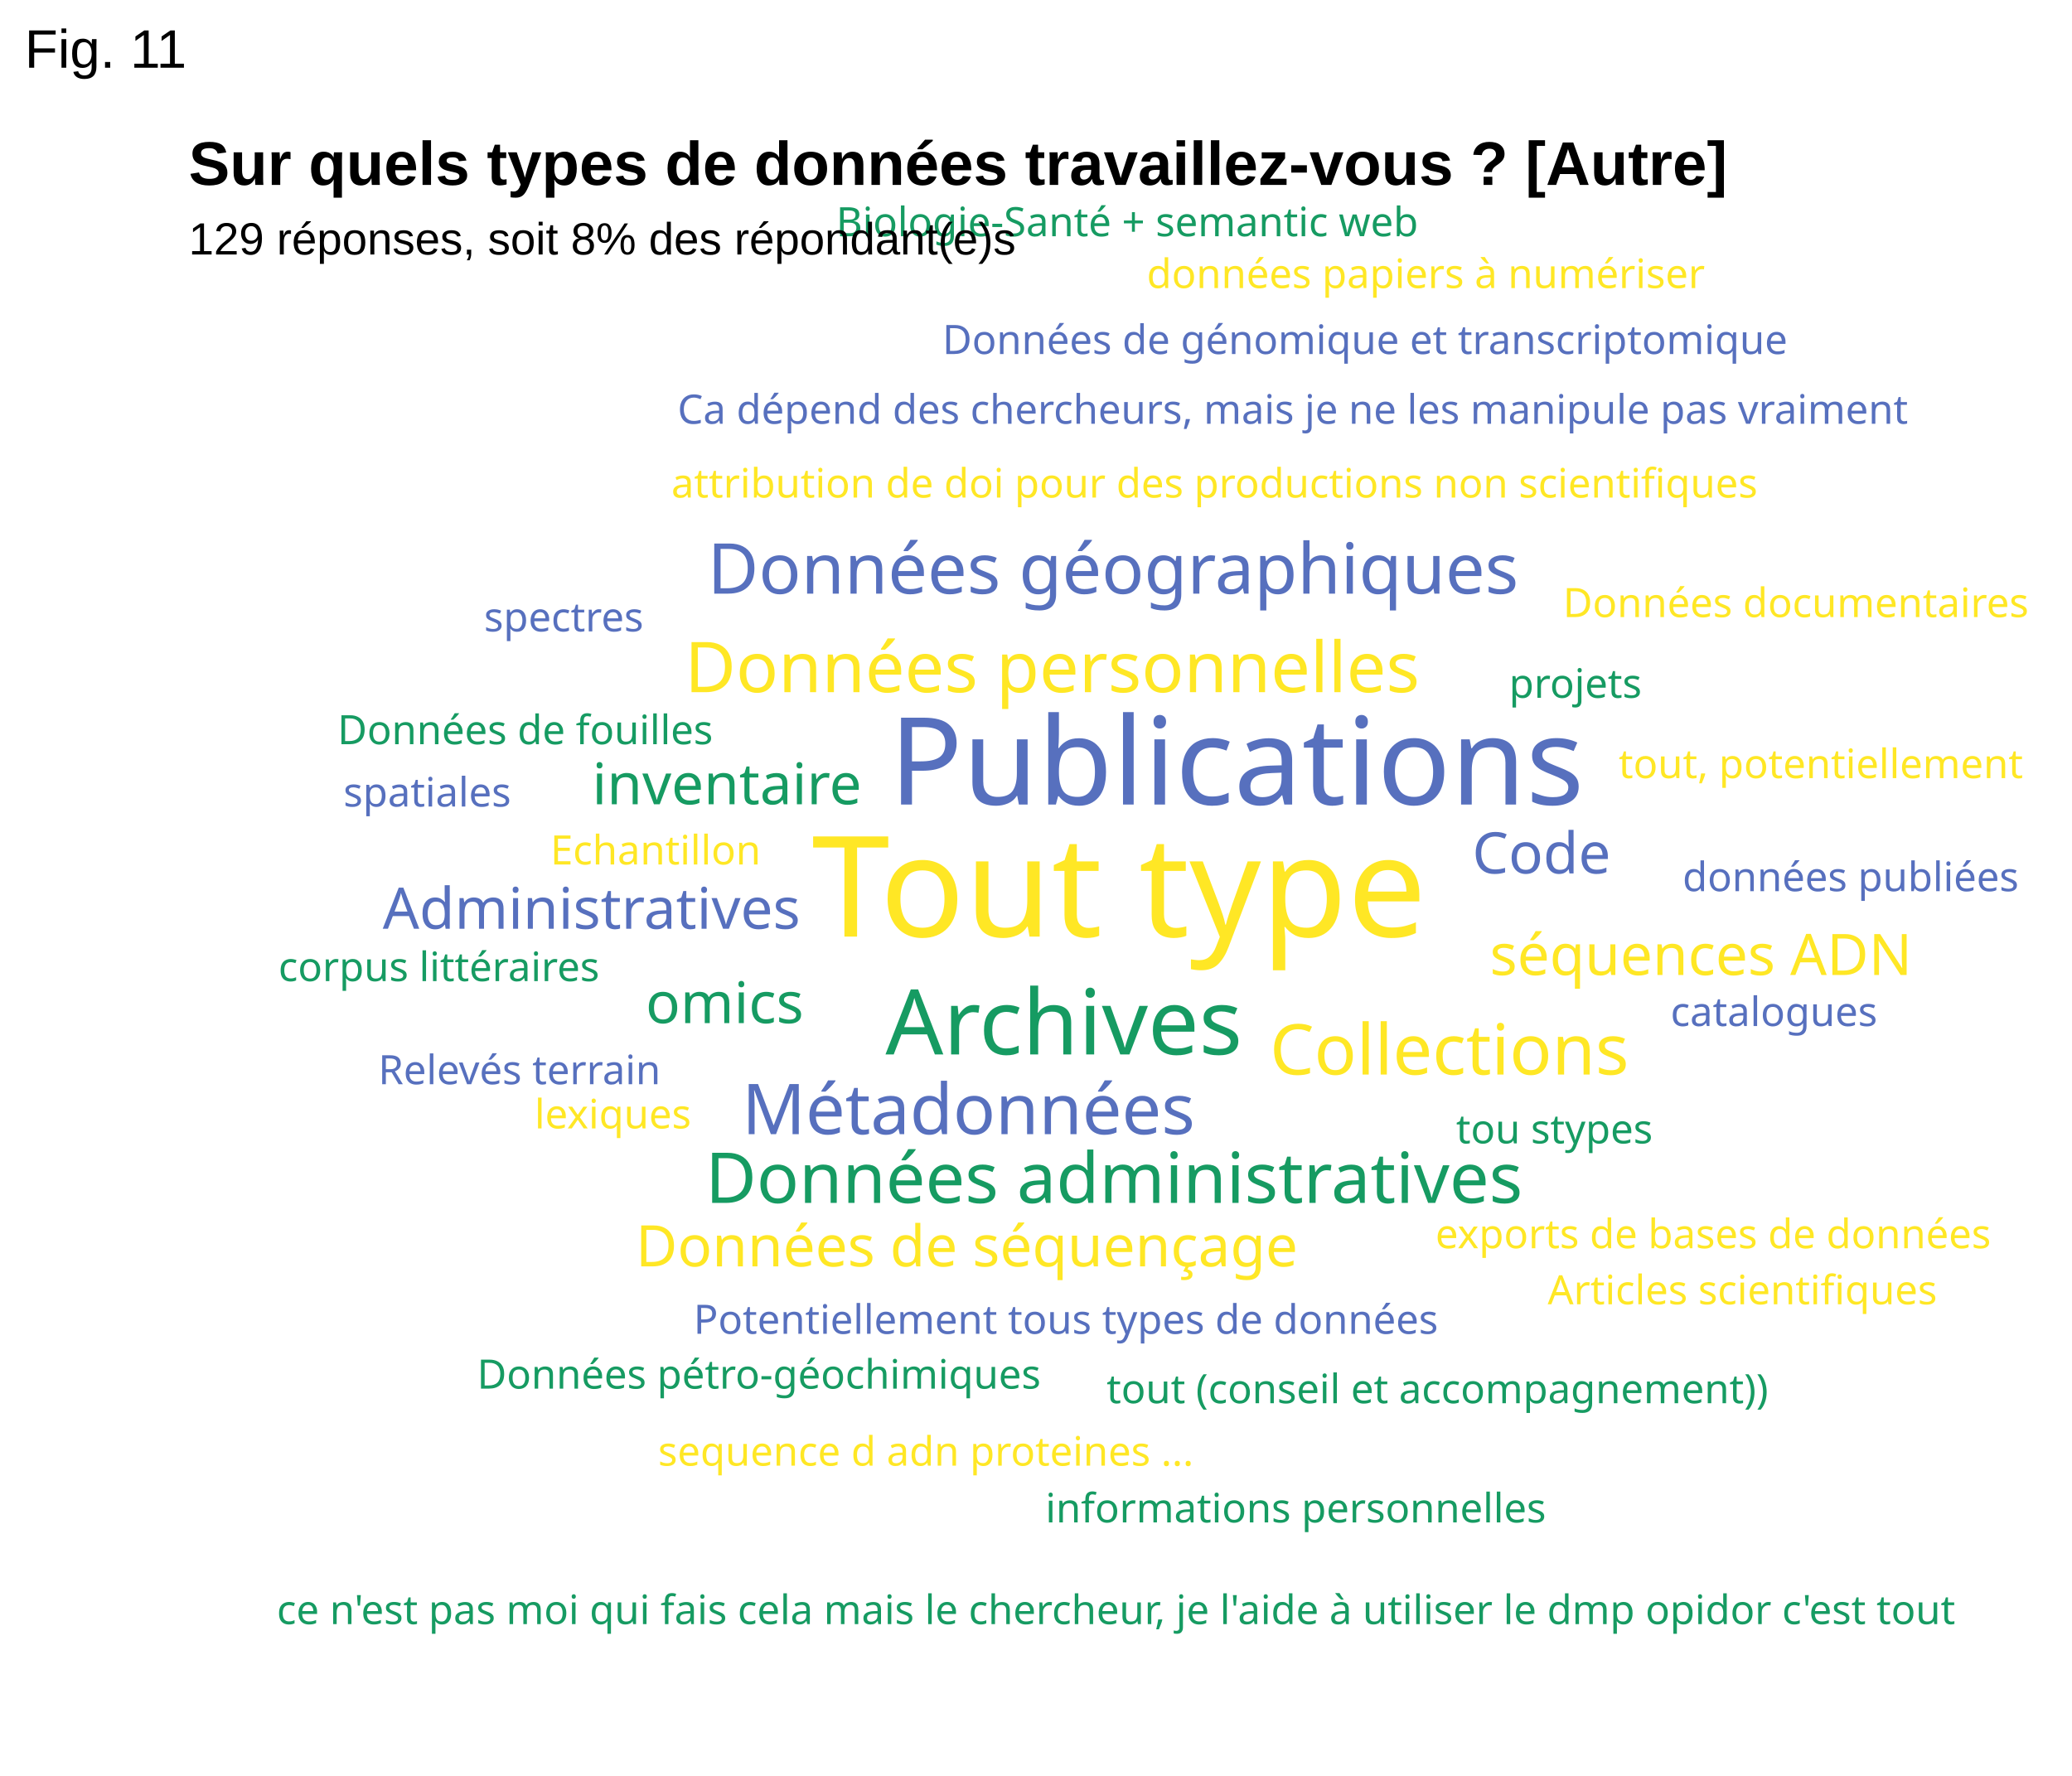
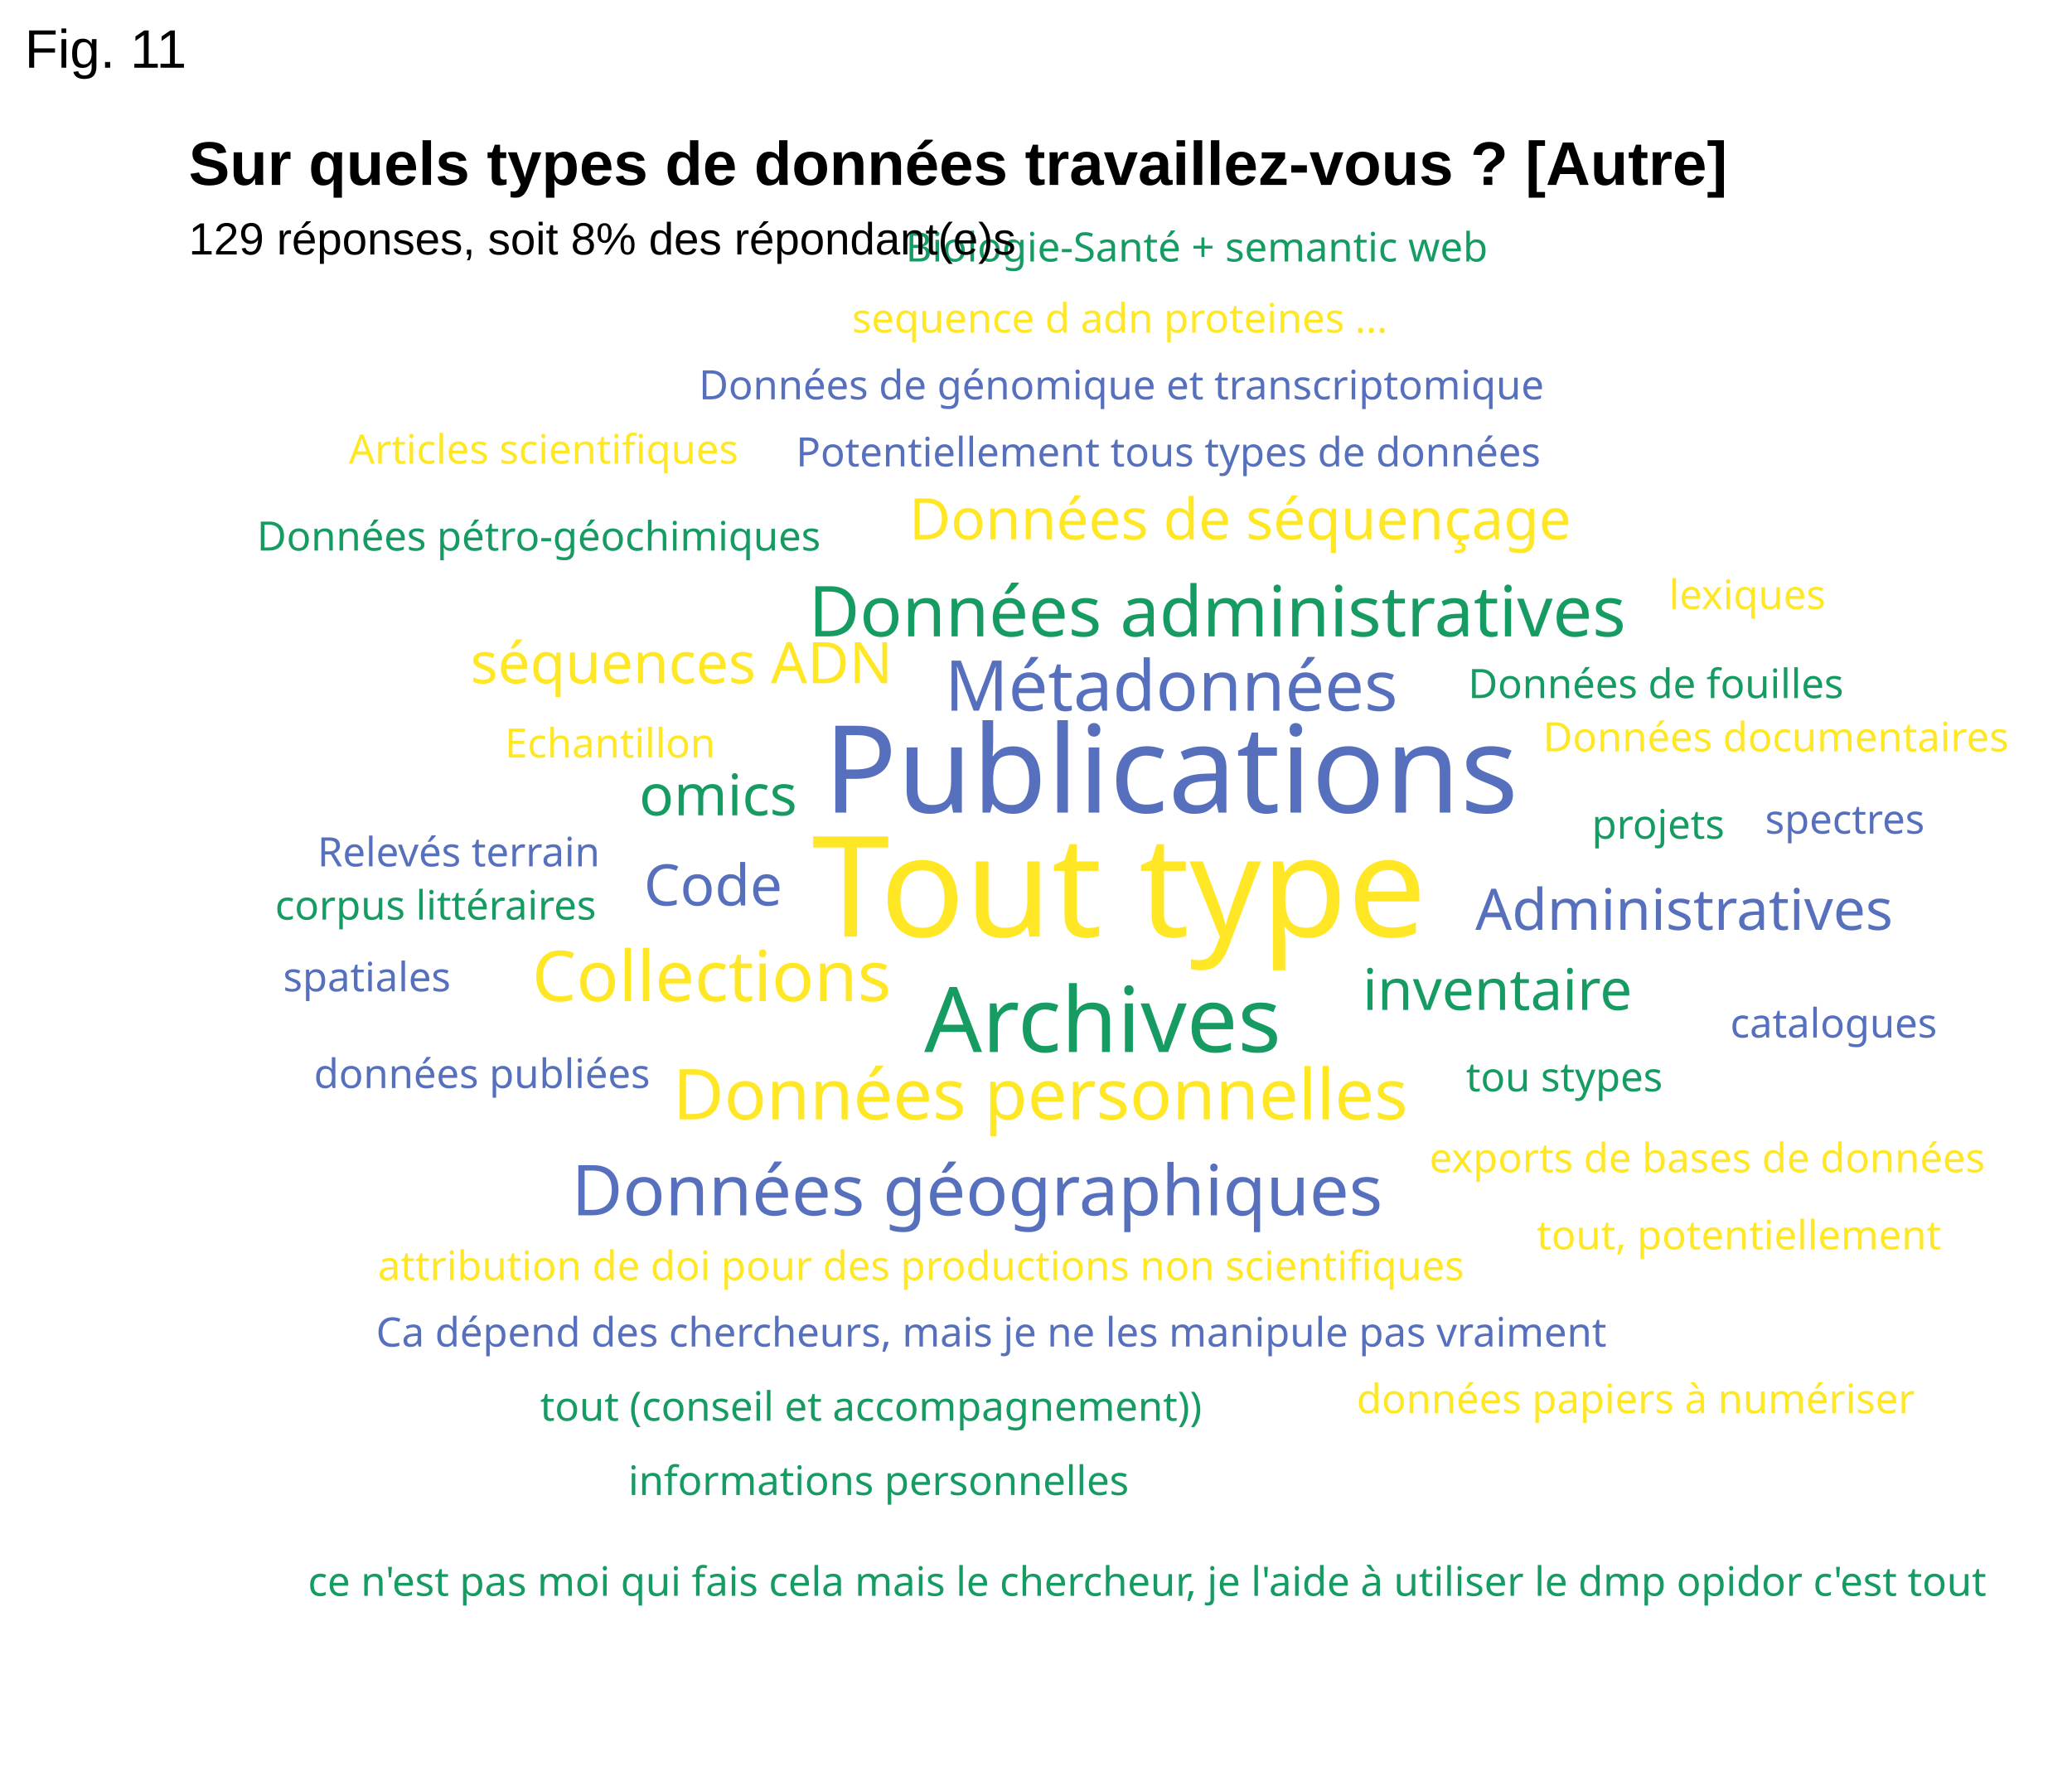
<svg xmlns="http://www.w3.org/2000/svg" class="svglite" width="504.00pt" height="432.00pt" viewBox="0 0 504.00 432.00">
  <defs>
    <style type="text/css">
    .svglite line, .svglite polyline, .svglite polygon, .svglite path, .svglite rect, .svglite circle {
      fill: none;
      stroke: #000000;
      stroke-linecap: round;
      stroke-linejoin: round;
      stroke-miterlimit: 10.00;
    }
    .svglite text {
      white-space: pre;
    }
  </style>
  </defs>
  <rect width="100%" height="100%" style="stroke: none; fill: none;" />
  <defs>
    <clipPath id="cpMC4wMHw1MDQuMDB8MC4wMHw0MzIuMDA=">
      <rect x="0.00" y="0.00" width="504.00" height="432.00" />
    </clipPath>
  </defs>
  <g clip-path="url(#cpMC4wMHw1MDQuMDB8MC4wMHw0MzIuMDA=)">
</g>
  <defs>
    <clipPath id="cpNDUuODl8NDk4LjUyfDQuNzh8NDI2LjUy">
      <rect x="45.89" y="4.78" width="452.63" height="421.74" />
    </clipPath>
  </defs>
  <g clip-path="url(#cpNDUuODl8NDk4LjUyfDQuNzh8NDI2LjUy)">
    <text x="272.21" y="227.84" text-anchor="middle" style="font-size: 34.14px;fill: #FFE725; font-family: &quot;Noto Sans&quot;;" textLength="151.92px" lengthAdjust="spacingAndGlyphs">Tout type</text>
-     <text x="300.81" y="195.71" text-anchor="middle" style="font-size: 29.57px;fill: #5770BE; font-family: &quot;Noto Sans&quot;;" textLength="168.96px" lengthAdjust="spacingAndGlyphs">Publications</text>
-     <text x="258.80" y="256.50" text-anchor="middle" style="font-size: 22.04px;fill: #169B62; font-family: &quot;Noto Sans&quot;;" textLength="87.22px" lengthAdjust="spacingAndGlyphs">Archives</text>
-     <text x="255.94" y="168.38" text-anchor="middle" style="font-size: 17.07px;fill: #FFE725; font-family: &quot;Noto Sans&quot;;" textLength="178.72px" lengthAdjust="spacingAndGlyphs">Données personnelles</text>
-     <text x="235.57" y="275.89" text-anchor="middle" style="font-size: 17.07px;fill: #5770BE; font-family: &quot;Noto Sans&quot;;" textLength="110.17px" lengthAdjust="spacingAndGlyphs">Métadonnées</text>
-     <text x="270.98" y="292.62" text-anchor="middle" style="font-size: 17.07px;fill: #169B62; font-family: &quot;Noto Sans&quot;;" textLength="199.08px" lengthAdjust="spacingAndGlyphs">Données administratives</text>
-     <text x="352.55" y="261.39" text-anchor="middle" style="font-size: 17.07px;fill: #FFE725; font-family: &quot;Noto Sans&quot;;" textLength="87.34px" lengthAdjust="spacingAndGlyphs">Collections</text>
-     <text x="270.73" y="144.41" text-anchor="middle" style="font-size: 17.07px;fill: #5770BE; font-family: &quot;Noto Sans&quot;;" textLength="197.56px" lengthAdjust="spacingAndGlyphs">Données géographiques</text>
-     <text x="176.81" y="195.64" text-anchor="middle" style="font-size: 13.94px;fill: #169B62; font-family: &quot;Noto Sans&quot;;" textLength="65.82px" lengthAdjust="spacingAndGlyphs">inventaire</text>
-     <text x="235.15" y="308.06" text-anchor="middle" style="font-size: 13.94px;fill: #FFE725; font-family: &quot;Noto Sans&quot;;" textLength="161.05px" lengthAdjust="spacingAndGlyphs">Données de séquençage</text>
-     <text x="143.89" y="225.93" text-anchor="middle" style="font-size: 13.94px;fill: #5770BE; font-family: &quot;Noto Sans&quot;;" textLength="101.83px" lengthAdjust="spacingAndGlyphs">Administratives</text>
-     <text x="176.27" y="248.88" text-anchor="middle" style="font-size: 13.94px;fill: #169B62; font-family: &quot;Noto Sans&quot;;" textLength="38.42px" lengthAdjust="spacingAndGlyphs">omics</text>
-     <text x="413.76" y="237.18" text-anchor="middle" style="font-size: 13.94px;fill: #FFE725; font-family: &quot;Noto Sans&quot;;" textLength="102.72px" lengthAdjust="spacingAndGlyphs">séquences ADN</text>
-     <text x="374.96" y="212.47" text-anchor="middle" style="font-size: 13.94px;fill: #5770BE; font-family: &quot;Noto Sans&quot;;" textLength="33.67px" lengthAdjust="spacingAndGlyphs">Code</text>
-     <text x="378.10" y="278.14" text-anchor="middle" style="font-size: 9.86px;fill: #169B62; font-family: &quot;Noto Sans&quot;;" textLength="47.76px" lengthAdjust="spacingAndGlyphs">tou stypes</text>
-     <text x="295.41" y="121.04" text-anchor="middle" style="font-size: 9.86px;fill: #FFE725; font-family: &quot;Noto Sans&quot;;" textLength="264.02px" lengthAdjust="spacingAndGlyphs">attribution de doi pour des productions non scientifiques</text>
-     <text x="259.26" y="324.46" text-anchor="middle" style="font-size: 9.86px;fill: #5770BE; font-family: &quot;Noto Sans&quot;;" textLength="180.81px" lengthAdjust="spacingAndGlyphs">Potentiellement tous types de données</text>
-     <text x="127.76" y="181.04" text-anchor="middle" style="font-size: 9.86px;fill: #169B62; font-family: &quot;Noto Sans&quot;;" textLength="91.16px" lengthAdjust="spacingAndGlyphs">Données de fouilles</text>
-     <text x="159.47" y="210.29" text-anchor="middle" style="font-size: 9.86px;fill: #FFE725; font-family: &quot;Noto Sans&quot;;" textLength="51.11px" lengthAdjust="spacingAndGlyphs">Echantillon</text>
-     <text x="314.46" y="103.08" text-anchor="middle" style="font-size: 9.86px;fill: #5770BE; font-family: &quot;Noto Sans&quot;;" textLength="299.19px" lengthAdjust="spacingAndGlyphs">Ca dépend des chercheurs, mais je ne les manipule pas vraiment</text>
-     <text x="383.21" y="169.75" text-anchor="middle" style="font-size: 9.86px;fill: #169B62; font-family: &quot;Noto Sans&quot;;" textLength="32.44px" lengthAdjust="spacingAndGlyphs">projets</text>
-     <text x="416.72" y="303.65" text-anchor="middle" style="font-size: 9.86px;fill: #FFE725; font-family: &quot;Noto Sans&quot;;" textLength="135.10px" lengthAdjust="spacingAndGlyphs">exports de bases de données</text>
-     <text x="126.36" y="263.75" text-anchor="middle" style="font-size: 9.86px;fill: #5770BE; font-family: &quot;Noto Sans&quot;;" textLength="68.98px" lengthAdjust="spacingAndGlyphs">Relevés terrain</text>
-     <text x="184.61" y="337.80" text-anchor="middle" style="font-size: 9.86px;fill: #169B62; font-family: &quot;Noto Sans&quot;;" textLength="137.10px" lengthAdjust="spacingAndGlyphs">Données pétro-géochimiques</text>
-     <text x="436.83" y="150.12" text-anchor="middle" style="font-size: 9.86px;fill: #FFE725; font-family: &quot;Noto Sans&quot;;" textLength="113.29px" lengthAdjust="spacingAndGlyphs">Données documentaires</text>
-     <text x="332.02" y="86.12" text-anchor="middle" style="font-size: 9.86px;fill: #5770BE; font-family: &quot;Noto Sans&quot;;" textLength="205.42px" lengthAdjust="spacingAndGlyphs">Données de génomique et transcriptomique</text>
-     <text x="349.64" y="341.35" text-anchor="middle" style="font-size: 9.86px;fill: #169B62; font-family: &quot;Noto Sans&quot;;" textLength="160.68px" lengthAdjust="spacingAndGlyphs">tout (conseil et accompagnement))</text>
-     <text x="225.20" y="356.54" text-anchor="middle" style="font-size: 9.86px;fill: #FFE725; font-family: &quot;Noto Sans&quot;;" textLength="130.24px" lengthAdjust="spacingAndGlyphs">sequence d adn proteines ...</text>
-     <text x="450.16" y="216.79" text-anchor="middle" style="font-size: 9.86px;fill: #5770BE; font-family: &quot;Noto Sans&quot;;" textLength="81.65px" lengthAdjust="spacingAndGlyphs">données publiées</text>
-     <text x="106.76" y="238.67" text-anchor="middle" style="font-size: 9.86px;fill: #169B62; font-family: &quot;Noto Sans&quot;;" textLength="78.37px" lengthAdjust="spacingAndGlyphs">corpus littéraires</text>
-     <text x="442.91" y="189.29" text-anchor="middle" style="font-size: 9.86px;fill: #FFE725; font-family: &quot;Noto Sans&quot;;" textLength="98.22px" lengthAdjust="spacingAndGlyphs">tout, potentiellement</text>
-     <text x="431.50" y="249.59" text-anchor="middle" style="font-size: 9.86px;fill: #5770BE; font-family: &quot;Noto Sans&quot;;" textLength="50.23px" lengthAdjust="spacingAndGlyphs">catalogues</text>
-     <text x="315.18" y="370.34" text-anchor="middle" style="font-size: 9.86px;fill: #169B62; font-family: &quot;Noto Sans&quot;;" textLength="121.58px" lengthAdjust="spacingAndGlyphs">informations personnelles</text>
-     <text x="346.83" y="70.07" text-anchor="middle" style="font-size: 9.86px;fill: #FFE725; font-family: &quot;Noto Sans&quot;;" textLength="135.56px" lengthAdjust="spacingAndGlyphs">données papiers à numériser</text>
-     <text x="137.13" y="153.59" text-anchor="middle" style="font-size: 9.86px;fill: #5770BE; font-family: &quot;Noto Sans&quot;;" textLength="38.94px" lengthAdjust="spacingAndGlyphs">spectres</text>
-     <text x="274.19" y="57.47" text-anchor="middle" style="font-size: 9.86px;fill: #169B62; font-family: &quot;Noto Sans&quot;;" textLength="141.37px" lengthAdjust="spacingAndGlyphs">Biologie-Santé + semantic web</text>
-     <text x="149.08" y="274.49" text-anchor="middle" style="font-size: 9.86px;fill: #FFE725; font-family: &quot;Noto Sans&quot;;" textLength="38.25px" lengthAdjust="spacingAndGlyphs">lexiques</text>
-     <text x="103.92" y="196.20" text-anchor="middle" style="font-size: 9.86px;fill: #5770BE; font-family: &quot;Noto Sans&quot;;" textLength="40.72px" lengthAdjust="spacingAndGlyphs">spatiales</text>
-     <text x="271.47" y="395.08" text-anchor="middle" style="font-size: 9.86px;fill: #169B62; font-family: &quot;Noto Sans&quot;;" textLength="410.82px" lengthAdjust="spacingAndGlyphs">ce n'est pas moi qui fais cela mais le chercheur, je l'aide à utiliser le dmp opidor c'est tout</text>
-     <text x="423.83" y="317.28" text-anchor="middle" style="font-size: 9.86px;fill: #FFE725; font-family: &quot;Noto Sans&quot;;" textLength="94.59px" lengthAdjust="spacingAndGlyphs">Articles scientifiques</text>
+     <text x="284.82" y="197.68" text-anchor="middle" style="font-size: 29.57px;fill: #5770BE; font-family: &quot;Noto Sans&quot;;" textLength="168.96px" lengthAdjust="spacingAndGlyphs">Publications</text>
+     <text x="268.22" y="255.91" text-anchor="middle" style="font-size: 22.04px;fill: #169B62; font-family: &quot;Noto Sans&quot;;" textLength="87.22px" lengthAdjust="spacingAndGlyphs">Archives</text>
+     <text x="253.06" y="272.30" text-anchor="middle" style="font-size: 17.07px;fill: #FFE725; font-family: &quot;Noto Sans&quot;;" textLength="178.72px" lengthAdjust="spacingAndGlyphs">Données personnelles</text>
+     <text x="284.90" y="172.88" text-anchor="middle" style="font-size: 17.07px;fill: #5770BE; font-family: &quot;Noto Sans&quot;;" textLength="110.17px" lengthAdjust="spacingAndGlyphs">Métadonnées</text>
+     <text x="296.08" y="154.80" text-anchor="middle" style="font-size: 17.07px;fill: #169B62; font-family: &quot;Noto Sans&quot;;" textLength="199.08px" lengthAdjust="spacingAndGlyphs">Données administratives</text>
+     <text x="173.08" y="243.53" text-anchor="middle" style="font-size: 17.07px;fill: #FFE725; font-family: &quot;Noto Sans&quot;;" textLength="87.34px" lengthAdjust="spacingAndGlyphs">Collections</text>
+     <text x="237.67" y="295.63" text-anchor="middle" style="font-size: 17.07px;fill: #5770BE; font-family: &quot;Noto Sans&quot;;" textLength="197.56px" lengthAdjust="spacingAndGlyphs">Données géographiques</text>
+     <text x="364.23" y="245.67" text-anchor="middle" style="font-size: 13.94px;fill: #169B62; font-family: &quot;Noto Sans&quot;;" textLength="65.82px" lengthAdjust="spacingAndGlyphs">inventaire</text>
+     <text x="301.64" y="131.20" text-anchor="middle" style="font-size: 13.94px;fill: #FFE725; font-family: &quot;Noto Sans&quot;;" textLength="161.05px" lengthAdjust="spacingAndGlyphs">Données de séquençage</text>
+     <text x="409.66" y="226.19" text-anchor="middle" style="font-size: 13.94px;fill: #5770BE; font-family: &quot;Noto Sans&quot;;" textLength="101.83px" lengthAdjust="spacingAndGlyphs">Administratives</text>
+     <text x="174.68" y="198.34" text-anchor="middle" style="font-size: 13.94px;fill: #169B62; font-family: &quot;Noto Sans&quot;;" textLength="38.42px" lengthAdjust="spacingAndGlyphs">omics</text>
+     <text x="165.79" y="166.20" text-anchor="middle" style="font-size: 13.94px;fill: #FFE725; font-family: &quot;Noto Sans&quot;;" textLength="102.72px" lengthAdjust="spacingAndGlyphs">séquences ADN</text>
+     <text x="173.46" y="220.27" text-anchor="middle" style="font-size: 13.94px;fill: #5770BE; font-family: &quot;Noto Sans&quot;;" textLength="33.67px" lengthAdjust="spacingAndGlyphs">Code</text>
+     <text x="380.52" y="265.48" text-anchor="middle" style="font-size: 9.86px;fill: #169B62; font-family: &quot;Noto Sans&quot;;" textLength="47.76px" lengthAdjust="spacingAndGlyphs">tou stypes</text>
+     <text x="224.02" y="311.39" text-anchor="middle" style="font-size: 9.86px;fill: #FFE725; font-family: &quot;Noto Sans&quot;;" textLength="264.02px" lengthAdjust="spacingAndGlyphs">attribution de doi pour des productions non scientifiques</text>
+     <text x="284.18" y="113.46" text-anchor="middle" style="font-size: 9.86px;fill: #5770BE; font-family: &quot;Noto Sans&quot;;" textLength="180.81px" lengthAdjust="spacingAndGlyphs">Potentiellement tous types de données</text>
+     <text x="402.78" y="169.81" text-anchor="middle" style="font-size: 9.86px;fill: #169B62; font-family: &quot;Noto Sans&quot;;" textLength="91.16px" lengthAdjust="spacingAndGlyphs">Données de fouilles</text>
+     <text x="148.41" y="184.28" text-anchor="middle" style="font-size: 9.86px;fill: #FFE725; font-family: &quot;Noto Sans&quot;;" textLength="51.11px" lengthAdjust="spacingAndGlyphs">Echantillon</text>
+     <text x="241.13" y="327.56" text-anchor="middle" style="font-size: 9.86px;fill: #5770BE; font-family: &quot;Noto Sans&quot;;" textLength="299.19px" lengthAdjust="spacingAndGlyphs">Ca dépend des chercheurs, mais je ne les manipule pas vraiment</text>
+     <text x="403.34" y="204.02" text-anchor="middle" style="font-size: 9.86px;fill: #169B62; font-family: &quot;Noto Sans&quot;;" textLength="32.44px" lengthAdjust="spacingAndGlyphs">projets</text>
+     <text x="415.26" y="285.16" text-anchor="middle" style="font-size: 9.86px;fill: #FFE725; font-family: &quot;Noto Sans&quot;;" textLength="135.10px" lengthAdjust="spacingAndGlyphs">exports de bases de données</text>
+     <text x="111.57" y="210.76" text-anchor="middle" style="font-size: 9.86px;fill: #5770BE; font-family: &quot;Noto Sans&quot;;" textLength="68.98px" lengthAdjust="spacingAndGlyphs">Relevés terrain</text>
+     <text x="131.05" y="133.93" text-anchor="middle" style="font-size: 9.86px;fill: #169B62; font-family: &quot;Noto Sans&quot;;" textLength="137.10px" lengthAdjust="spacingAndGlyphs">Données pétro-géochimiques</text>
+     <text x="431.96" y="182.77" text-anchor="middle" style="font-size: 9.86px;fill: #FFE725; font-family: &quot;Noto Sans&quot;;" textLength="113.29px" lengthAdjust="spacingAndGlyphs">Données documentaires</text>
+     <text x="272.78" y="97.15" text-anchor="middle" style="font-size: 9.86px;fill: #5770BE; font-family: &quot;Noto Sans&quot;;" textLength="205.42px" lengthAdjust="spacingAndGlyphs">Données de génomique et transcriptomique</text>
+     <text x="211.87" y="345.61" text-anchor="middle" style="font-size: 9.86px;fill: #169B62; font-family: &quot;Noto Sans&quot;;" textLength="160.68px" lengthAdjust="spacingAndGlyphs">tout (conseil et accompagnement))</text>
+     <text x="272.38" y="80.91" text-anchor="middle" style="font-size: 9.86px;fill: #FFE725; font-family: &quot;Noto Sans&quot;;" textLength="130.24px" lengthAdjust="spacingAndGlyphs">sequence d adn proteines ...</text>
+     <text x="117.25" y="264.67" text-anchor="middle" style="font-size: 9.86px;fill: #5770BE; font-family: &quot;Noto Sans&quot;;" textLength="81.65px" lengthAdjust="spacingAndGlyphs">données publiées</text>
+     <text x="105.96" y="223.71" text-anchor="middle" style="font-size: 9.86px;fill: #169B62; font-family: &quot;Noto Sans&quot;;" textLength="78.37px" lengthAdjust="spacingAndGlyphs">corpus littéraires</text>
+     <text x="422.99" y="303.93" text-anchor="middle" style="font-size: 9.86px;fill: #FFE725; font-family: &quot;Noto Sans&quot;;" textLength="98.22px" lengthAdjust="spacingAndGlyphs">tout, potentiellement</text>
+     <text x="446.02" y="252.39" text-anchor="middle" style="font-size: 9.86px;fill: #5770BE; font-family: &quot;Noto Sans&quot;;" textLength="50.23px" lengthAdjust="spacingAndGlyphs">catalogues</text>
+     <text x="213.71" y="363.67" text-anchor="middle" style="font-size: 9.86px;fill: #169B62; font-family: &quot;Noto Sans&quot;;" textLength="121.58px" lengthAdjust="spacingAndGlyphs">informations personnelles</text>
+     <text x="397.90" y="343.77" text-anchor="middle" style="font-size: 9.86px;fill: #FFE725; font-family: &quot;Noto Sans&quot;;" textLength="135.56px" lengthAdjust="spacingAndGlyphs">données papiers à numériser</text>
+     <text x="448.75" y="202.79" text-anchor="middle" style="font-size: 9.86px;fill: #5770BE; font-family: &quot;Noto Sans&quot;;" textLength="38.94px" lengthAdjust="spacingAndGlyphs">spectres</text>
+     <text x="291.10" y="63.61" text-anchor="middle" style="font-size: 9.86px;fill: #169B62; font-family: &quot;Noto Sans&quot;;" textLength="141.37px" lengthAdjust="spacingAndGlyphs">Biologie-Santé + semantic web</text>
+     <text x="425.02" y="148.14" text-anchor="middle" style="font-size: 9.86px;fill: #FFE725; font-family: &quot;Noto Sans&quot;;" textLength="38.25px" lengthAdjust="spacingAndGlyphs">lexiques</text>
+     <text x="89.25" y="241.16" text-anchor="middle" style="font-size: 9.86px;fill: #5770BE; font-family: &quot;Noto Sans&quot;;" textLength="40.72px" lengthAdjust="spacingAndGlyphs">spatiales</text>
+     <text x="279.04" y="388.20" text-anchor="middle" style="font-size: 9.86px;fill: #169B62; font-family: &quot;Noto Sans&quot;;" textLength="410.82px" lengthAdjust="spacingAndGlyphs">ce n'est pas moi qui fais cela mais le chercheur, je l'aide à utiliser le dmp opidor c'est tout</text>
+     <text x="132.22" y="112.77" text-anchor="middle" style="font-size: 9.86px;fill: #FFE725; font-family: &quot;Noto Sans&quot;;" textLength="94.59px" lengthAdjust="spacingAndGlyphs">Articles scientifiques</text>
  </g>
  <g clip-path="url(#cpMC4wMHw1MDQuMDB8MC4wMHw0MzIuMDA=)">
    <text x="45.89" y="61.91" style="font-size: 11.00px; font-family: &quot;Arial&quot;;" textLength="208.99px" lengthAdjust="spacingAndGlyphs">129 réponses, soit 8% des répondant(e)s</text>
    <text x="45.89" y="28.78" style="font-size: 15.00px; font-weight: bold; font-family: &quot;Arial&quot;;" textLength="0.00px" lengthAdjust="spacingAndGlyphs" />
    <text x="45.89" y="44.98" style="font-size: 15.00px; font-weight: bold; font-family: &quot;Arial&quot;;" textLength="384.70px" lengthAdjust="spacingAndGlyphs">Sur quels types de données travaillez-vous ? [Autre]</text>
    <text x="25.69" y="16.48" text-anchor="middle" style="font-size: 13.20px; font-family: &quot;Arial&quot;;" textLength="40.41px" lengthAdjust="spacingAndGlyphs">Fig. 11</text>
  </g>
</svg>
